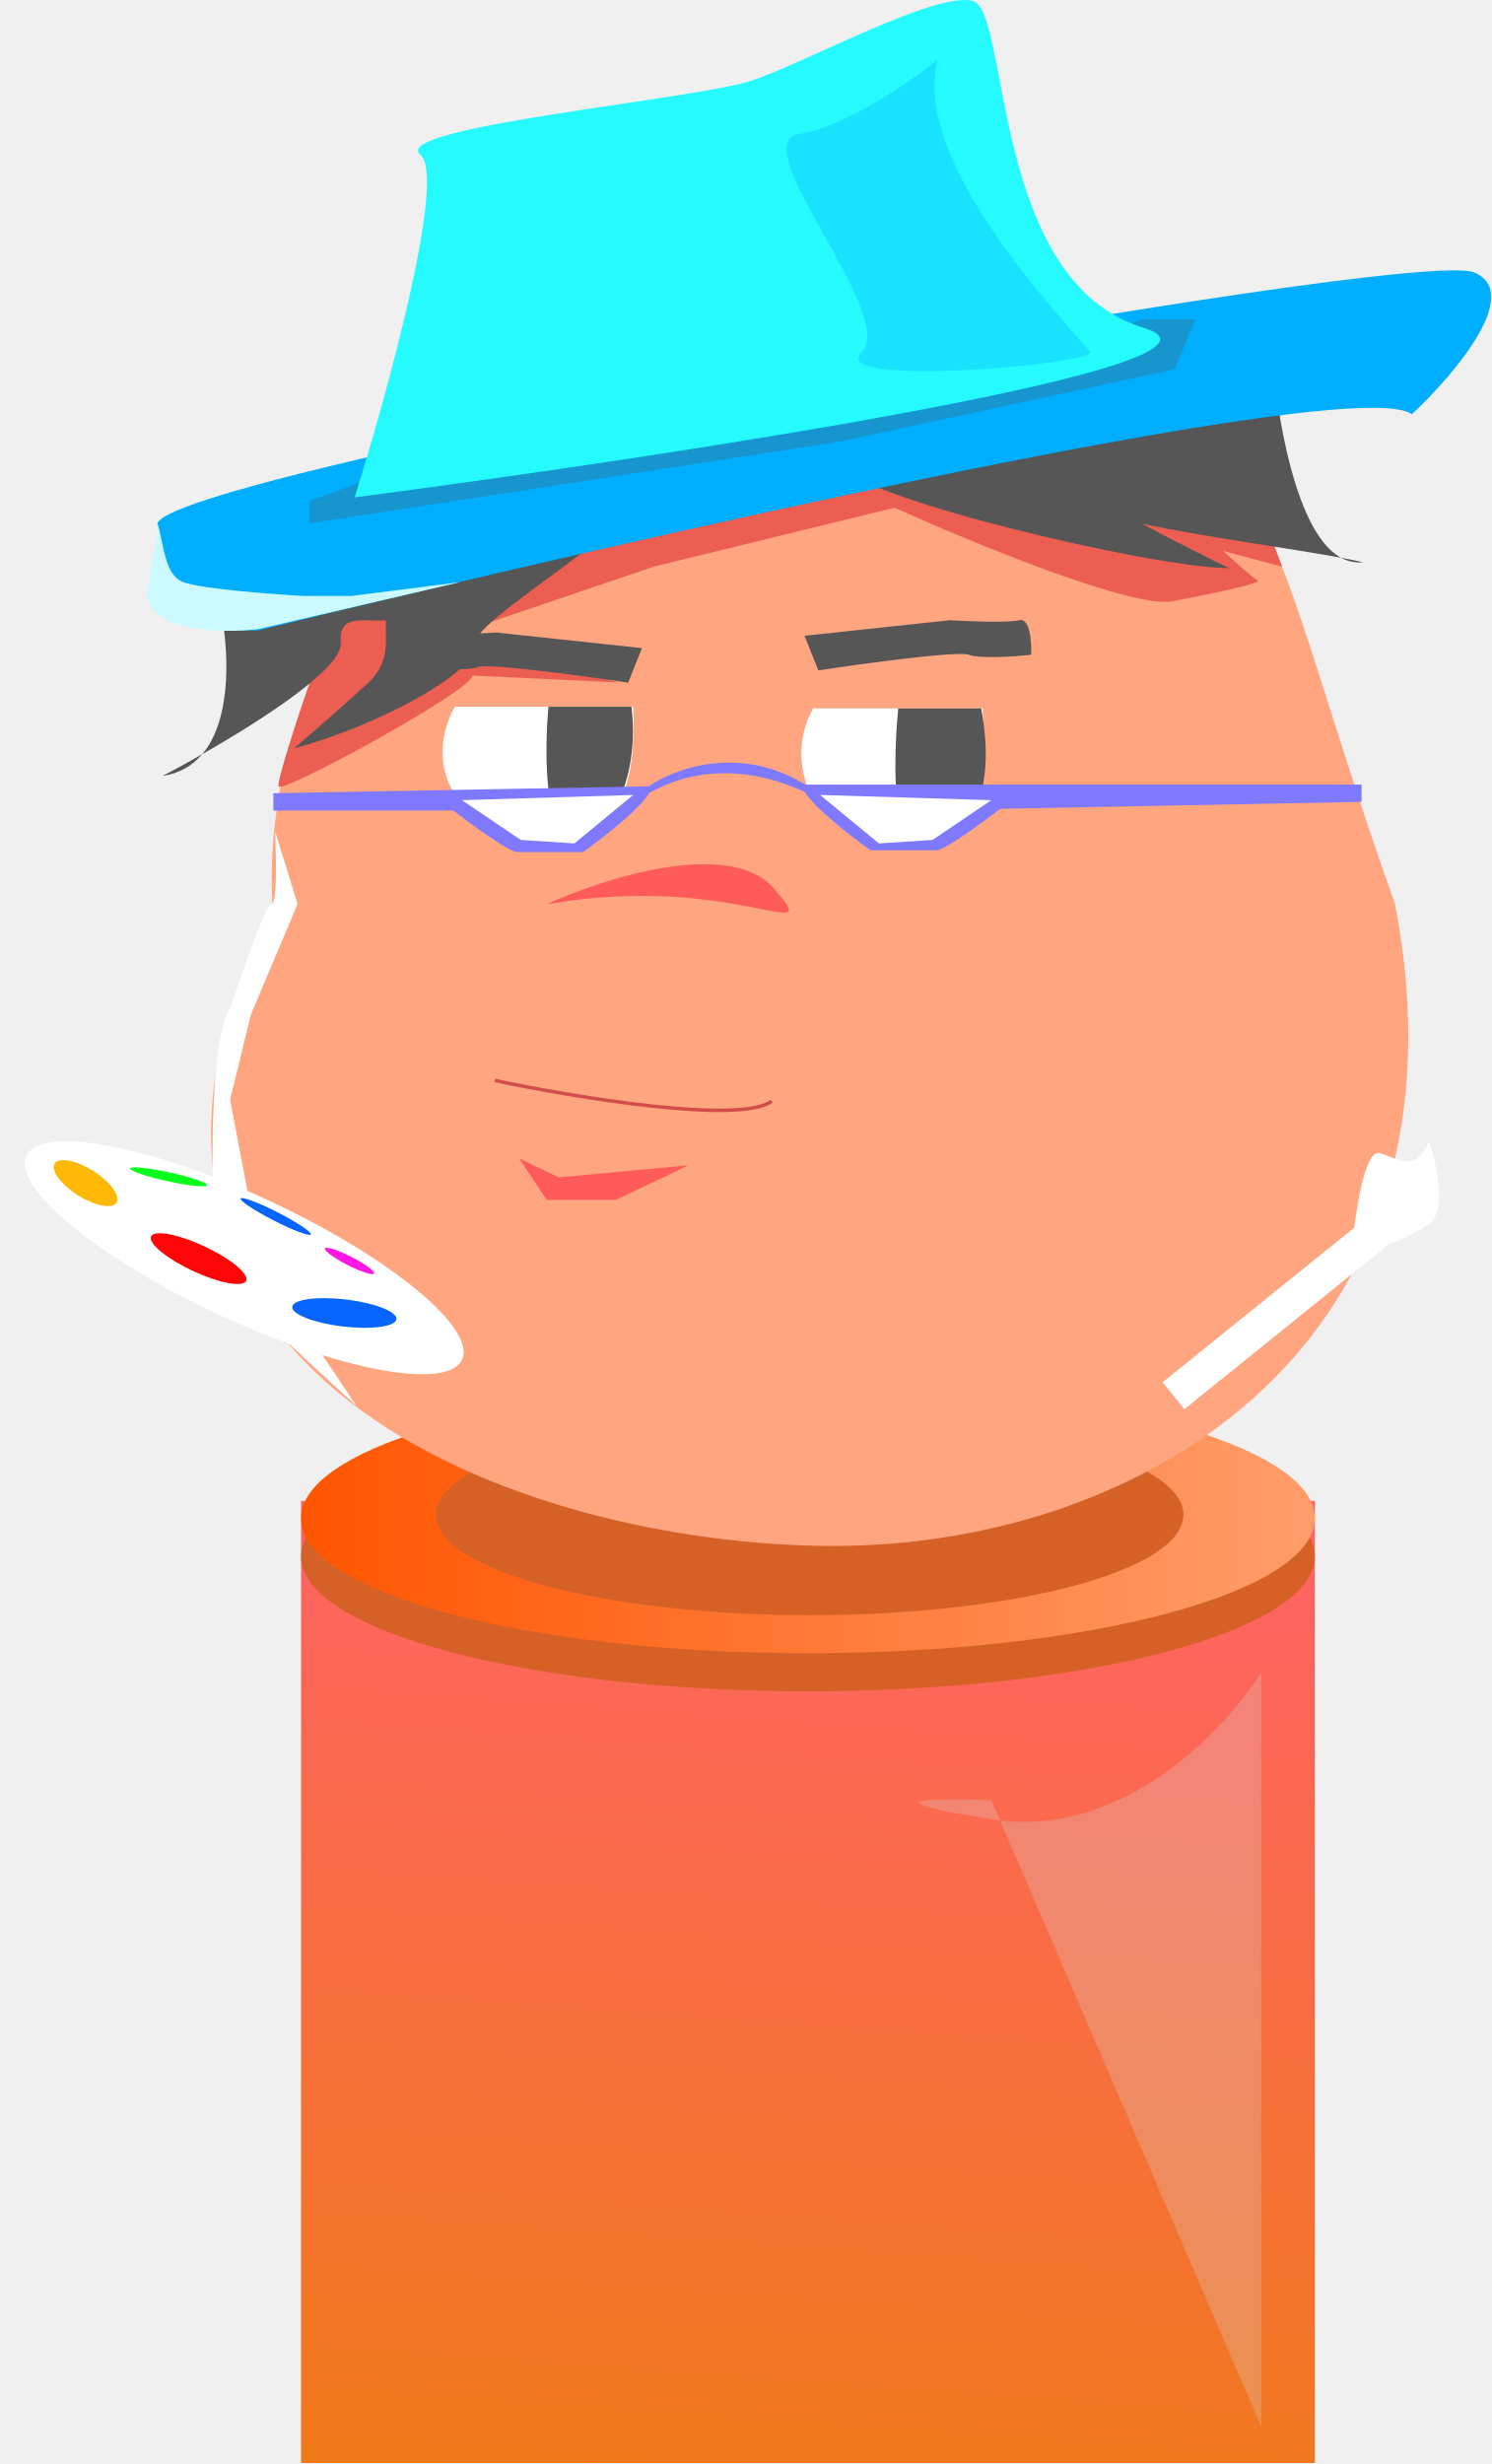
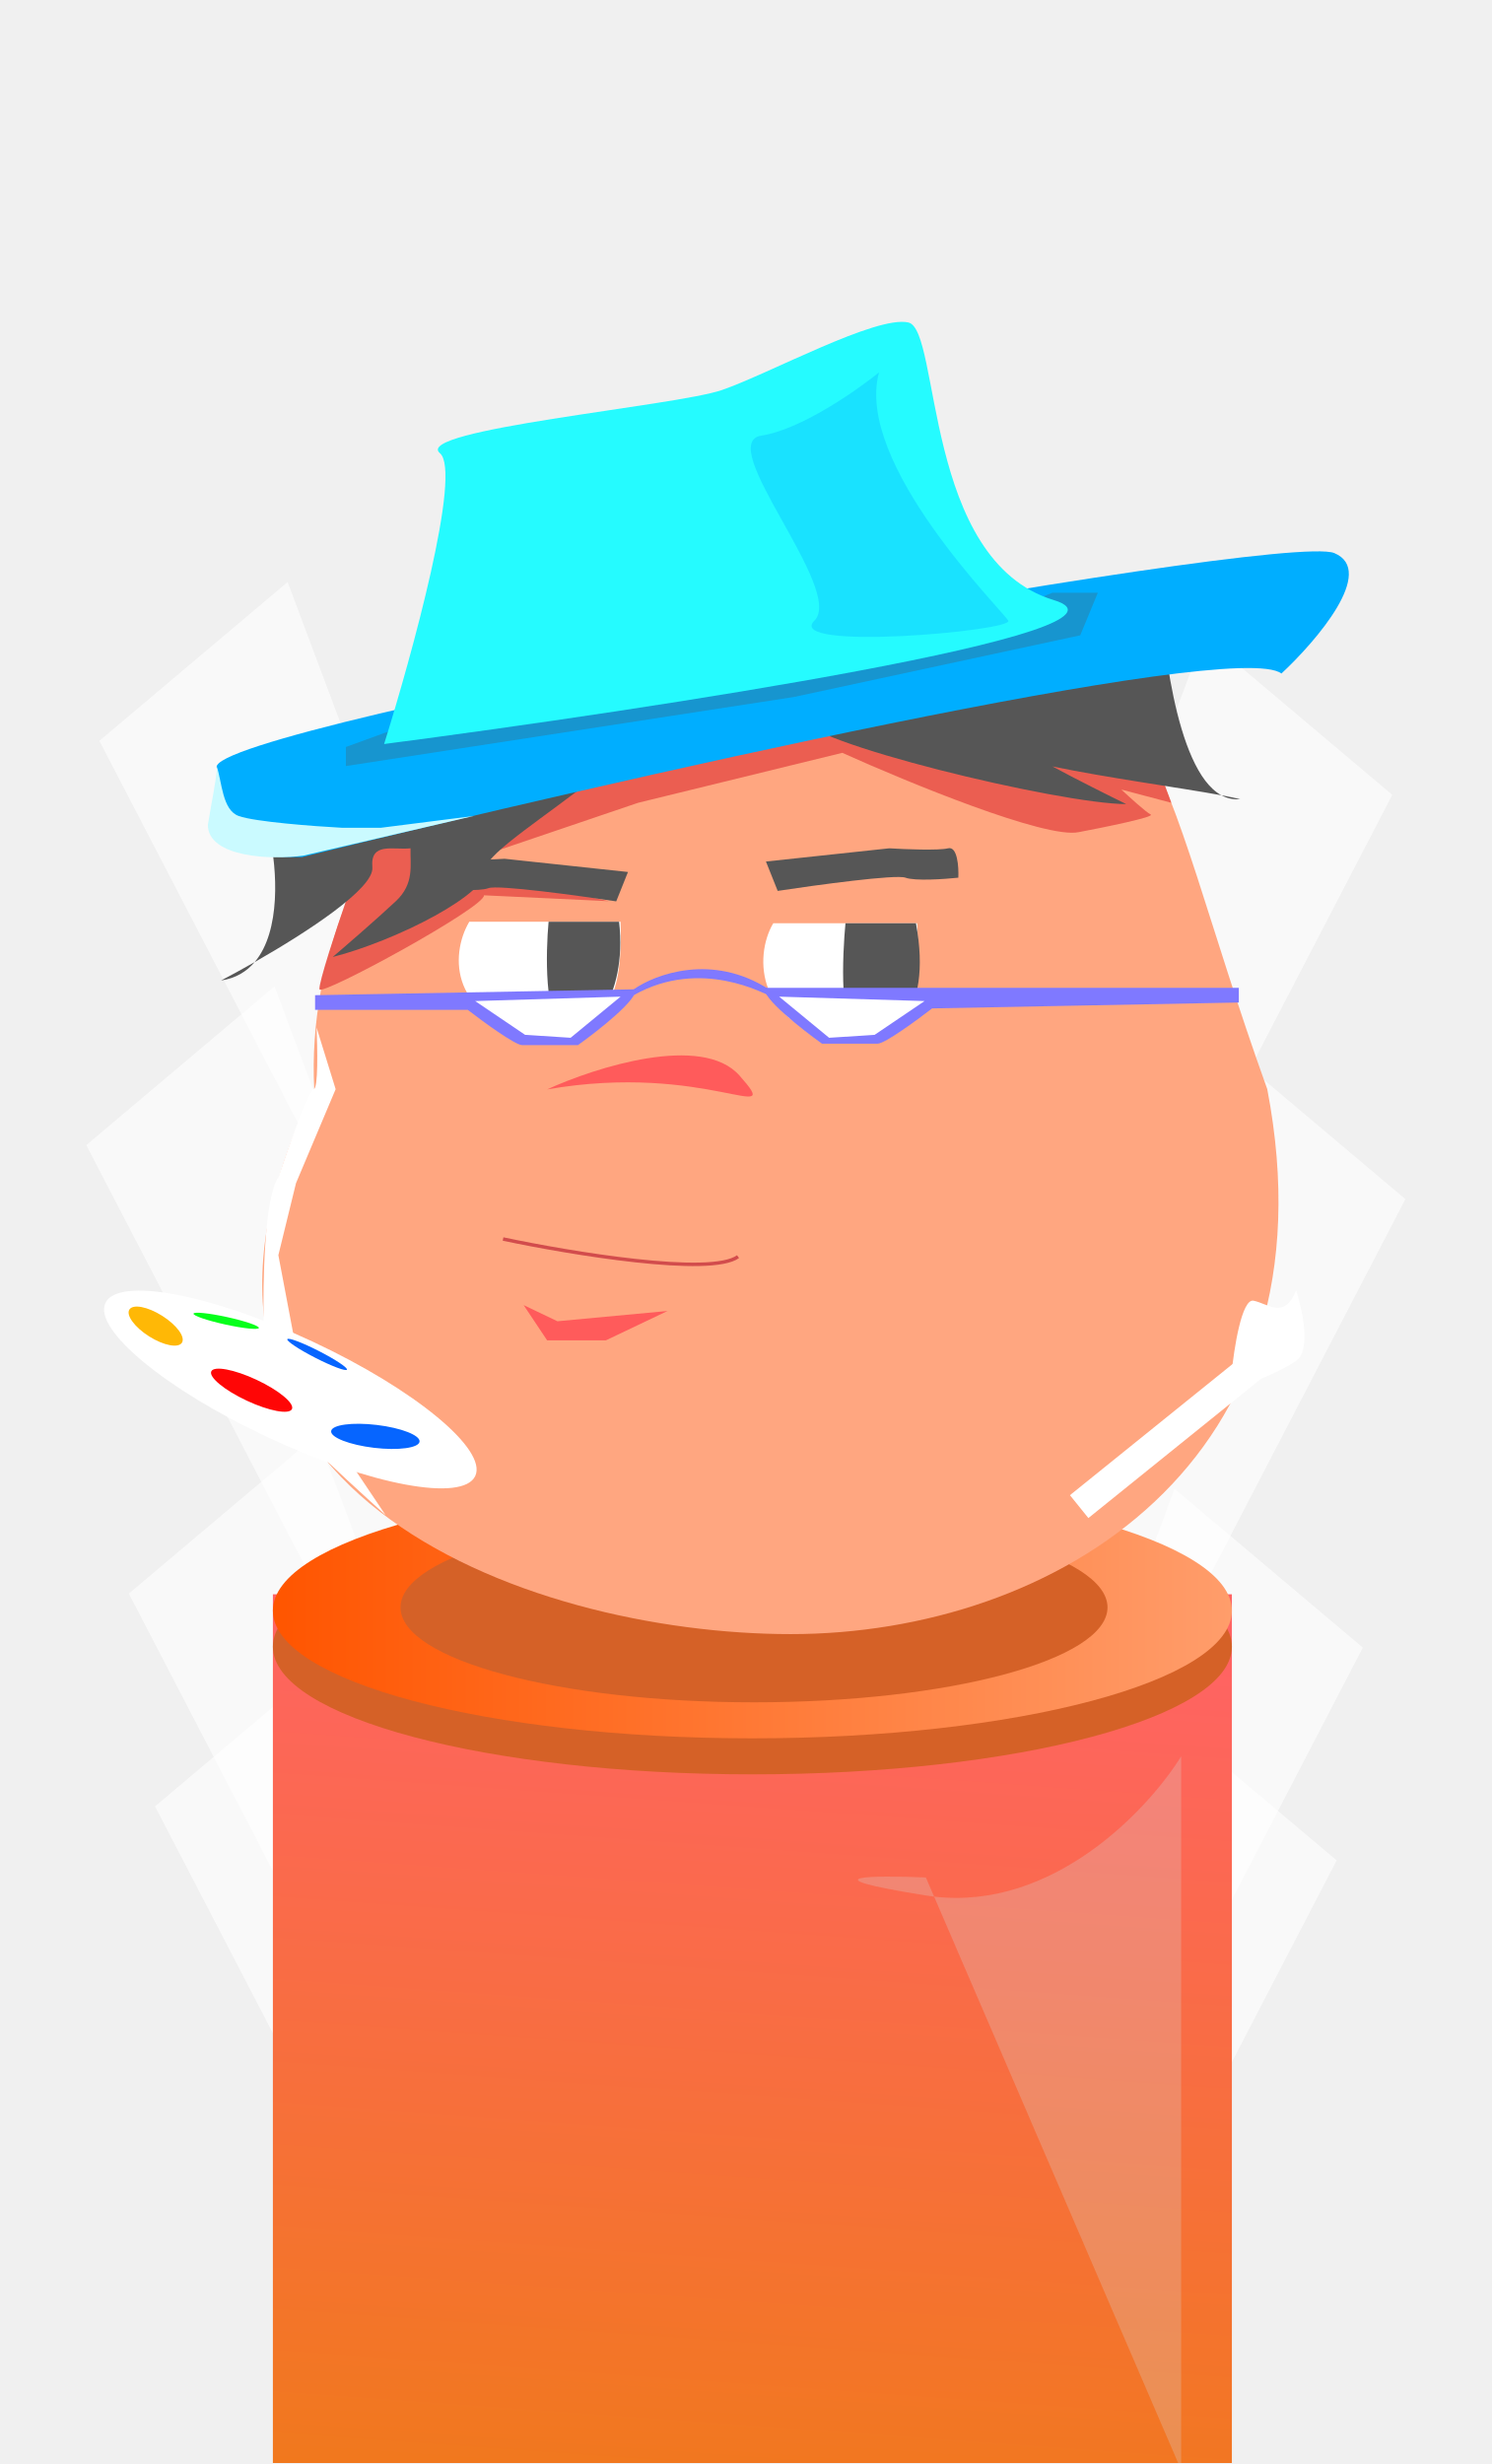
<svg xmlns="http://www.w3.org/2000/svg" width="431" height="712" viewBox="0 0 431 712" fill="none">
-   <rect x="87" y="433.715" width="293" height="278" fill="url(#paint0_linear_44_218)" />
-   <ellipse cx="233.5" cy="449.715" rx="146.5" ry="39" fill="#D56127" />
-   <ellipse cx="233.5" cy="438.715" rx="146.5" ry="39" fill="url(#paint1_linear_44_218)" />
-   <ellipse cx="234" cy="437.715" rx="108" ry="29" fill="#D56127" />
-   <path d="M403.175 261.206C427.596 388.391 330.542 446.715 240.943 446.715C151.345 446.715 11.397 397.311 78.711 261.206C74.075 170.914 158.823 72.105 278.924 108.432C368.514 101.651 362.703 148.634 403.175 261.206Z" fill="#FFA680" />
-   <path d="M289.02 526.063C325.44 530.294 354.399 499.508 364.5 483.215V701.215L289.02 526.063C288.184 525.966 287.344 525.85 286.5 525.715C248.9 519.715 270.833 519.549 286.5 520.215L289.02 526.063Z" fill="#D9D9D9" fill-opacity="0.26" />
-   <path d="M189 163.715L133 182.715L123.5 186.715L145.5 189.715L179 197.215L136.5 195.215C137 199.215 81 229.715 80.5 227.215C80.1 225.215 86.333 206.382 89.5 197.215L87.5 191.215L117.5 156.715L220 128.715L361.5 139.215L370.5 163.715L353.5 159.215C356.166 161.715 361.9 166.915 363.5 167.715C365.1 168.515 347.833 172.049 339 173.715C327.8 176.115 280.666 156.715 258.5 146.715L189 163.715Z" fill="#EB5E51" />
-   <path d="M58.437 217.945C67.453 207.323 66.053 186.334 63.5 174.715L75.5 168.215L145 152.715C229.5 127.215 136.3 176.915 137.5 185.715C138.7 194.515 106.5 210.715 85 216.215C89.5 212.382 100.1 203.215 106.5 197.215C112.9 191.215 111.333 184.882 111.5 179.215C105.667 179.882 97.7 176.915 98.5 185.715C99.149 192.85 76.398 207.696 58.437 217.945C55.684 221.189 51.959 223.467 47 224.215C50.312 222.48 54.244 220.338 58.437 217.945Z" fill="#565656" />
-   <path d="M86 261.215L79.5 240.215C79.833 247.215 80.1 261.215 78.5 261.215C76.9 261.215 69.833 281.215 66.5 291.215C61.7 298.015 61.167 327.382 61.5 341.215C66.833 354.715 78 382.315 80 384.715C82 387.115 96.167 400.049 103 406.215L75.5 365.215L66.5 317.715L72.5 293.215L86 261.215Z" fill="white" />
-   <path d="M387.556 161.163C371.501 152.433 367.163 104.321 366.682 90.484L352.426 115.303L281.254 117.554C282.84 125.75 242.476 125.393 243.5 134.215C244.524 143.037 332.955 164.172 355.147 164.159C349.938 161.613 337.771 155.556 330.051 151.341C348.532 155.213 373.278 158.53 387.556 161.163C389.507 162.224 391.632 162.703 393.944 162.468C392.186 162.054 390.028 161.619 387.556 161.163Z" fill="#565656" />
-   <path d="M408 119.715C392.4 107.715 179.167 156.382 74.5 182.215C26 182.215 49 165.715 45.5 151.715C42 137.715 408 71.215 426 78.715C440.4 84.715 420 108.548 408 119.715Z" fill="#00AEFF" />
-   <path d="M89.5 144.715L111.5 136.715L304.5 102.715L330 92.215H345.5L339.5 106.715L242 127.715L89.5 151.215V144.715Z" fill="#1795CF" />
-   <path d="M121.5 44.715C129.1 51.115 112 113.382 102.5 143.715C193.333 131.882 366.1 105.515 330.5 94.715C286 81.215 292 2.715 281 0.215C270 -2.285 233.5 17.715 217.5 23.215C201.5 28.715 112 36.715 121.5 44.715Z" fill="#25FBFF" />
-   <ellipse cx="70.575" cy="363.449" rx="17.986" ry="69.5" transform="rotate(115.063 70.575 363.449)" fill="white" />
-   <ellipse cx="57.393" cy="363.69" rx="3.923" ry="15.158" transform="rotate(115.063 57.3928 363.69)" fill="#FF0606" />
-   <ellipse cx="99.516" cy="379.401" rx="3.923" ry="15.158" transform="rotate(96.7829 99.5157 379.401)" fill="#0665FF" />
-   <ellipse cx="24.727" cy="341.869" rx="4.151" ry="10.574" transform="rotate(122.256 24.7269 341.869)" fill="#FFB806" />
-   <ellipse cx="101" cy="364.361" rx="1.3" ry="7.979" transform="rotate(117.087 101 364.361)" fill="#FF18E4" />
-   <ellipse cx="79.697" cy="351.506" rx="1.3" ry="11.393" transform="rotate(117.087 79.6965 351.506)" fill="#0665FF" />
-   <ellipse cx="48.736" cy="340.061" rx="1.3" ry="11.393" transform="rotate(102.342 48.7358 340.061)" fill="#06FF1B" />
-   <rect x="395.159" y="351.715" width="10" height="76" transform="rotate(51.1148 395.159 351.715)" fill="white" />
-   <path d="M183 204.215H131.5C124.667 215.715 125.3 237.715 154.5 241.715C183.7 245.715 183.334 219.049 183 204.215Z" fill="white" />
-   <path d="M284 204.715H235C228.167 216.215 229.566 240.215 258.766 244.215C287.966 248.215 284.333 219.549 284 204.715Z" fill="white" />
-   <path d="M163.5 241.215C157.1 237.215 157.5 214.882 158.5 204.215H182.5C185.5 230.215 171.5 246.215 163.5 241.215Z" fill="#565656" />
-   <path d="M264.5 243.715C257.201 241.795 258.572 215.382 259.572 204.715H283.573C289.5 236.715 274 246.215 264.5 243.715Z" fill="#565656" />
-   <path d="M158 261.287C174.527 253.728 210.763 242.199 223.486 256.562C239.39 274.517 212.26 251.837 158 261.287Z" fill="#FF5B5B" />
-   <path d="M143 312.215C165.833 317.049 213.8 325.015 223 318.215" stroke="#D24C4C" />
-   <path d="M236.5 193.715L232.5 183.715L274.5 179.215C279.833 179.549 291.3 180.015 294.5 179.215C297.7 178.415 298.167 185.549 298 189.215C293.333 189.715 283.2 190.415 280 189.215C276.8 188.015 249.667 191.715 236.5 193.715Z" fill="#565656" />
-   <path d="M181.529 197.277L185.529 187.277L143.529 182.777C138.196 183.111 126.729 183.577 123.529 182.777C120.329 181.977 119.863 189.111 120.029 192.777C124.696 193.277 134.829 193.977 138.029 192.777C141.229 191.577 168.363 195.277 181.529 197.277Z" fill="#565656" />
-   <path d="M398.5 333.215C394.5 332.415 391.833 349.549 391 358.215L394.5 362.215C398.5 360.882 407.8 357.315 413 353.715C418.2 350.115 415.167 336.215 413 329.715C409 339.715 403.5 334.215 398.5 333.215Z" fill="white" />
-   <path d="M161.5 340.215L150 334.715L158 346.715H178L199 336.715L161.5 340.215Z" fill="#FF5B5B" />
-   <path d="M79 234.215V229.215L188 227.215C189.2 230.415 175.5 241.215 168.5 246.215H149.5C147.1 246.215 136.167 238.215 131 234.215H79Z" fill="#7F79FF" />
-   <path d="M393.5 231.715V226.715H232.074C230.874 229.915 244.574 240.715 251.574 245.715H270.574C272.974 245.715 283.908 237.715 289.074 233.715L393.5 231.715Z" fill="#7F79FF" />
-   <path d="M233.5 227.215C214.3 214.815 194.833 222.049 187.5 227.215V229.215C210.5 216.215 232.5 229.215 233.5 229.215C234.3 229.215 233.833 227.882 233.5 227.215Z" fill="#7F79FF" />
-   <path d="M150.5 242.715L133.5 231.215L183 229.715L166 243.715L150.5 242.715Z" fill="white" />
-   <path d="M269.5 242.715L286.5 231.215L237 229.715L254 243.715L269.5 242.715Z" fill="white" />
-   <path d="M53 168.215C47.4 166.215 47.333 156.715 45.5 151.215C46 152.715 43.5 164.882 42.5 171.215C42.5 182.415 64.5 183.215 75 181.715L133 168.215L101.5 172.215H88C78.667 171.715 58.6 170.215 53 168.215Z" fill="#CAFAFF" />
-   <path opacity="0.32" d="M231 38.715C244.2 36.715 263.167 23.549 271 17.215C262.5 48.215 313 98.215 315 101.715C317 105.215 238.5 112.215 249 101.715C259.5 91.215 214.5 41.215 231 38.715Z" fill="#00AEFF" />
+   <g clip-path="url(#clip0_58_122)">
+     <path d="M28.729 214.077L83.119 168.2L213.182 514.877L197.574 538.998L28.729 214.077Z" fill="white" fill-opacity="0.63" />
+     <path d="M402.365 229.684L347.975 183.808L217.912 530.485L233.519 554.605L402.365 229.684Z" fill="white" fill-opacity="0.63" />
+     <path d="M24.946 330.897L79.336 285.02L209.399 631.697L193.791 655.818L24.946 330.897Z" fill="white" fill-opacity="0.63" />
+     <path d="M406.148 346.504L351.758 300.628L221.695 647.305L237.303 671.425L406.148 346.504Z" fill="white" fill-opacity="0.63" />
+     <path d="M37.243 460.487L91.633 414.61L221.696 761.287L206.088 785.408L37.243 460.487Z" fill="white" fill-opacity="0.63" />
+     <path d="M393.852 476.095L339.462 430.218L209.399 776.895L225.006 801.016L393.852 476.095Z" fill="white" fill-opacity="0.63" />
+     <path d="M44.81 521.971L99.2 476.094L229.263 822.771L213.655 846.892L44.81 521.971Z" fill="white" fill-opacity="0.63" />
+     <path d="M386.284 537.579L331.894 491.702L201.831 838.379L217.439 862.5L386.284 537.579Z" fill="white" fill-opacity="0.63" />
+     <rect x="78.863" y="460.691" width="277.152" height="262.964" fill="url(#paint0_linear_58_122)" />
+     <ellipse cx="217.439" cy="475.825" rx="138.576" ry="36.891" fill="#D56127" />
+     <ellipse cx="217.439" cy="465.42" rx="138.576" ry="36.891" fill="url(#paint1_linear_58_122)" />
+     <ellipse cx="217.912" cy="464.474" rx="102.159" ry="27.431" fill="#D56127" />
+     <path d="M269.956 548.043C304.406 552.046 331.799 522.925 341.354 507.513V713.722L269.956 548.043C269.165 547.951 268.371 547.842 267.573 547.715C232.006 542.039 252.753 541.882 267.573 542.512L269.956 548.043Z" fill="#D9D9D9" fill-opacity="0.26" />
+     <path d="M366.236 314.725C386.965 422.686 304.581 472.194 228.525 472.194C152.47 472.194 33.675 430.257 90.814 314.725C86.879 238.08 158.818 154.206 260.765 185.042C336.814 179.286 331.881 219.168 366.236 314.725Z" fill="#FFA680" />
+     <path d="M184.432 231.97L136.897 248.098L128.832 251.493L147.507 254.04L175.944 260.406L139.868 258.708C140.292 262.104 92.756 287.994 92.332 285.871C91.993 284.174 97.284 268.187 99.972 260.406L98.274 255.313L123.739 226.028L210.747 202.26L330.859 211.173L338.498 231.97L324.068 228.15C326.332 230.272 331.198 234.686 332.556 235.365C333.915 236.044 319.258 239.043 311.76 240.458C302.253 242.495 262.243 226.028 243.427 217.539L184.432 231.97Z" fill="#EB5E51" />
+     <path d="M73.604 278.003C81.257 268.985 80.07 251.169 77.902 241.307L88.088 235.789L147.083 222.632C218.811 200.986 139.698 243.174 140.717 250.644C141.736 258.114 114.403 271.865 96.152 276.534C99.972 273.28 108.97 265.499 114.403 260.406C119.835 255.313 118.505 249.937 118.647 245.126C113.695 245.692 106.933 243.174 107.612 250.644C108.162 256.7 88.85 269.303 73.604 278.003C71.267 280.756 68.106 282.689 63.896 283.325C66.708 281.852 70.045 280.034 73.604 278.003Z" fill="#565656" />
+     <path d="M97.001 314.732L91.484 296.906C91.766 302.848 91.993 314.732 90.635 314.732C89.276 314.732 83.278 331.709 80.448 340.198C76.374 345.97 75.921 370.898 76.204 382.64C80.731 394.1 90.21 417.528 91.908 419.565C93.606 421.603 105.631 432.581 111.431 437.816L88.088 403.013L80.448 362.692L85.541 341.896L97.001 314.732Z" fill="white" />
+     <path d="M352.977 229.803C339.349 222.393 335.666 181.553 335.258 169.807L323.156 190.875L262.742 192.786C264.088 199.743 229.826 199.44 230.695 206.929C231.564 214.417 306.629 232.357 325.467 232.346C321.045 230.186 310.717 225.044 304.163 221.466C319.851 224.752 340.857 227.568 352.977 229.803C354.633 230.704 356.437 231.111 358.399 230.911C356.907 230.56 355.075 230.19 352.977 229.803Z" fill="#565656" />
+     <path d="M370.331 194.62C357.089 184.434 176.086 225.745 87.24 247.673C46.071 247.673 65.594 233.667 62.623 221.784C59.652 209.9 370.331 153.451 385.61 159.818C397.834 164.911 380.517 185.142 370.331 194.62Z" fill="#00AEFF" />
+     <path d="M99.972 215.841L118.647 209.051L282.475 180.19L304.121 171.277H317.278L312.185 183.585L229.422 201.411L99.972 221.359V215.841Z" fill="#1795CF" />
+     <path d="M127.135 130.956C133.587 136.389 119.071 189.244 111.007 214.993C188.111 204.948 334.764 182.567 304.545 173.399C266.771 161.939 271.864 95.305 262.527 93.183C253.19 91.061 222.207 108.038 208.625 112.706C195.043 117.375 119.071 124.166 127.135 130.956Z" fill="#25FBFF" />
+     <ellipse cx="109.734" cy="402.287" rx="1.104" ry="6.773" transform="rotate(117.087 109.734 402.287)" fill="#FF18E4" />
+     <ellipse cx="83.908" cy="401.513" rx="15.267" ry="58.995" transform="rotate(115.063 83.9079 401.513)" fill="white" />
+     <ellipse cx="72.718" cy="401.718" rx="3.33" ry="12.867" transform="rotate(115.063 72.718 401.718)" fill="#FF0606" />
+     <ellipse cx="108.474" cy="415.054" rx="3.33" ry="12.867" transform="rotate(96.7829 108.474 415.054)" fill="#0665FF" />
+     <ellipse cx="44.989" cy="383.195" rx="3.523" ry="8.976" transform="rotate(122.256 44.9895 383.195)" fill="#FFB806" />
+     <ellipse cx="91.651" cy="391.376" rx="1.104" ry="9.671" transform="rotate(117.087 91.6507 391.376)" fill="#0665FF" />
+     <ellipse cx="65.37" cy="381.66" rx="1.104" ry="9.671" transform="rotate(102.342 65.3697 381.66)" fill="#06FF1B" />
+     <rect x="359.431" y="391.553" width="8.489" height="64.513" transform="rotate(51.1148 359.431 391.553)" fill="white" />
+     <path d="M179.34 266.348H135.624C129.823 276.11 130.361 294.785 155.147 298.18C179.934 301.575 179.623 278.939 179.34 266.348Z" fill="white" />
+     <path d="M265.073 266.773H223.48C217.679 276.534 218.867 296.907 243.653 300.302C268.44 303.698 265.356 279.364 265.073 266.773Z" fill="white" />
+     <path d="M162.787 297.756C157.354 294.36 157.694 275.403 158.543 266.348H178.915C181.462 288.418 169.578 302 162.787 297.756Z" fill="#565656" />
+     <path d="M248.521 299.878C242.326 298.247 243.49 275.827 244.338 266.773H264.711C269.742 293.936 256.585 302 248.521 299.878Z" fill="#565656" />
+     <path d="M158.118 314.793C172.147 308.376 202.906 298.591 213.706 310.783C227.206 326.023 204.177 306.772 158.118 314.793Z" fill="#FF5B5B" />
+     <path d="M145.385 358.024C164.767 362.127 205.484 368.889 213.293 363.117" stroke="#D24C4C" />
+     <path d="M224.753 257.435L221.357 248.947L257.009 245.127C261.536 245.41 271.27 245.806 273.986 245.127C276.702 244.448 277.099 250.503 276.957 253.615C272.996 254.04 264.394 254.634 261.678 253.615C258.961 252.597 235.929 255.738 224.753 257.435Z" fill="#565656" />
+     <path d="M178.091 260.459L181.487 251.97L145.835 248.151C141.308 248.434 131.574 248.83 128.858 248.151C126.142 247.471 125.746 253.527 125.887 256.639C129.848 257.063 138.45 257.658 141.166 256.639C143.883 255.62 166.915 258.761 178.091 260.459Z" fill="#565656" />
+     <path d="M362.266 375.85C358.871 375.171 356.607 389.714 355.9 397.071L358.871 400.467C362.266 399.335 370.161 396.307 374.575 393.251C378.989 390.195 376.414 378.396 374.575 372.879C371.179 381.367 366.511 376.699 362.266 375.85Z" fill="white" />
+     <path d="M161.089 381.792L151.328 377.123L158.118 387.309H175.095L192.921 378.821L161.089 381.792Z" fill="#FF5B5B" />
+     <path d="M91.059 291.814V287.57L183.584 285.872C184.602 288.588 172.973 297.756 167.031 302H150.903C148.866 302 139.585 295.209 135.199 291.814H91.059Z" fill="#7F79FF" />
+     <path d="M358.023 289.691V285.447H220.997C219.978 288.163 231.607 297.331 237.549 301.575H253.677C255.715 301.575 264.995 294.784 269.381 291.389L358.023 289.691Z" fill="#7F79FF" />
+     <path d="M222.207 285.872C205.909 275.346 189.385 281.486 183.16 285.872V287.569C202.683 276.534 221.358 287.569 222.207 287.569C222.886 287.569 222.49 286.438 222.207 285.872Z" fill="#7F79FF" />
+     <path d="M151.752 299.029L137.322 289.267L179.34 287.994L164.909 299.878L151.752 299.029Z" fill="white" />
+     <path d="M252.765 299.029L267.196 289.267L225.178 287.994L239.608 299.878L252.765 299.029Z" fill="white" />
+     <path d="M68.989 235.79C64.236 234.092 64.179 226.028 62.623 221.359C63.047 222.632 60.925 232.96 60.076 238.336C60.076 247.843 78.751 248.522 87.664 247.249L136.897 235.79L110.158 239.185H98.699C90.776 238.761 73.743 237.487 68.989 235.79Z" fill="#CAFAFF" />
+     <path opacity="0.32" d="M220.085 125.863C231.29 124.166 247.389 112.989 254.039 107.613C246.823 133.927 289.691 176.37 291.388 179.341C293.086 182.312 226.451 188.254 235.364 179.341C244.277 170.428 206.079 127.985 220.085 125.863Z" fill="#00AEFF" />
+   </g>
  <defs>
-     <linearGradient id="paint0_linear_44_218" x1="216.5" y1="818.715" x2="243.5" y2="442.715" gradientUnits="userSpaceOnUse">
+     <linearGradient id="paint0_linear_58_122" x1="201.358" y1="824.867" x2="226.898" y2="469.204" gradientUnits="userSpaceOnUse">
      <stop stop-color="#EB8100" />
      <stop offset="1" stop-color="#FF6363" />
    </linearGradient>
-     <linearGradient id="paint1_linear_44_218" x1="87" y1="438.715" x2="380" y2="438.715" gradientUnits="userSpaceOnUse">
+     <linearGradient id="paint1_linear_58_122" x1="78.863" y1="465.42" x2="356.015" y2="465.42" gradientUnits="userSpaceOnUse">
      <stop stop-color="#FF5500" />
      <stop offset="1" stop-color="#FF9D6B" />
    </linearGradient>
+     <clipPath id="clip0_58_122">
+       <rect width="430.953" height="711.715" fill="white" />
+     </clipPath>
  </defs>
</svg>
